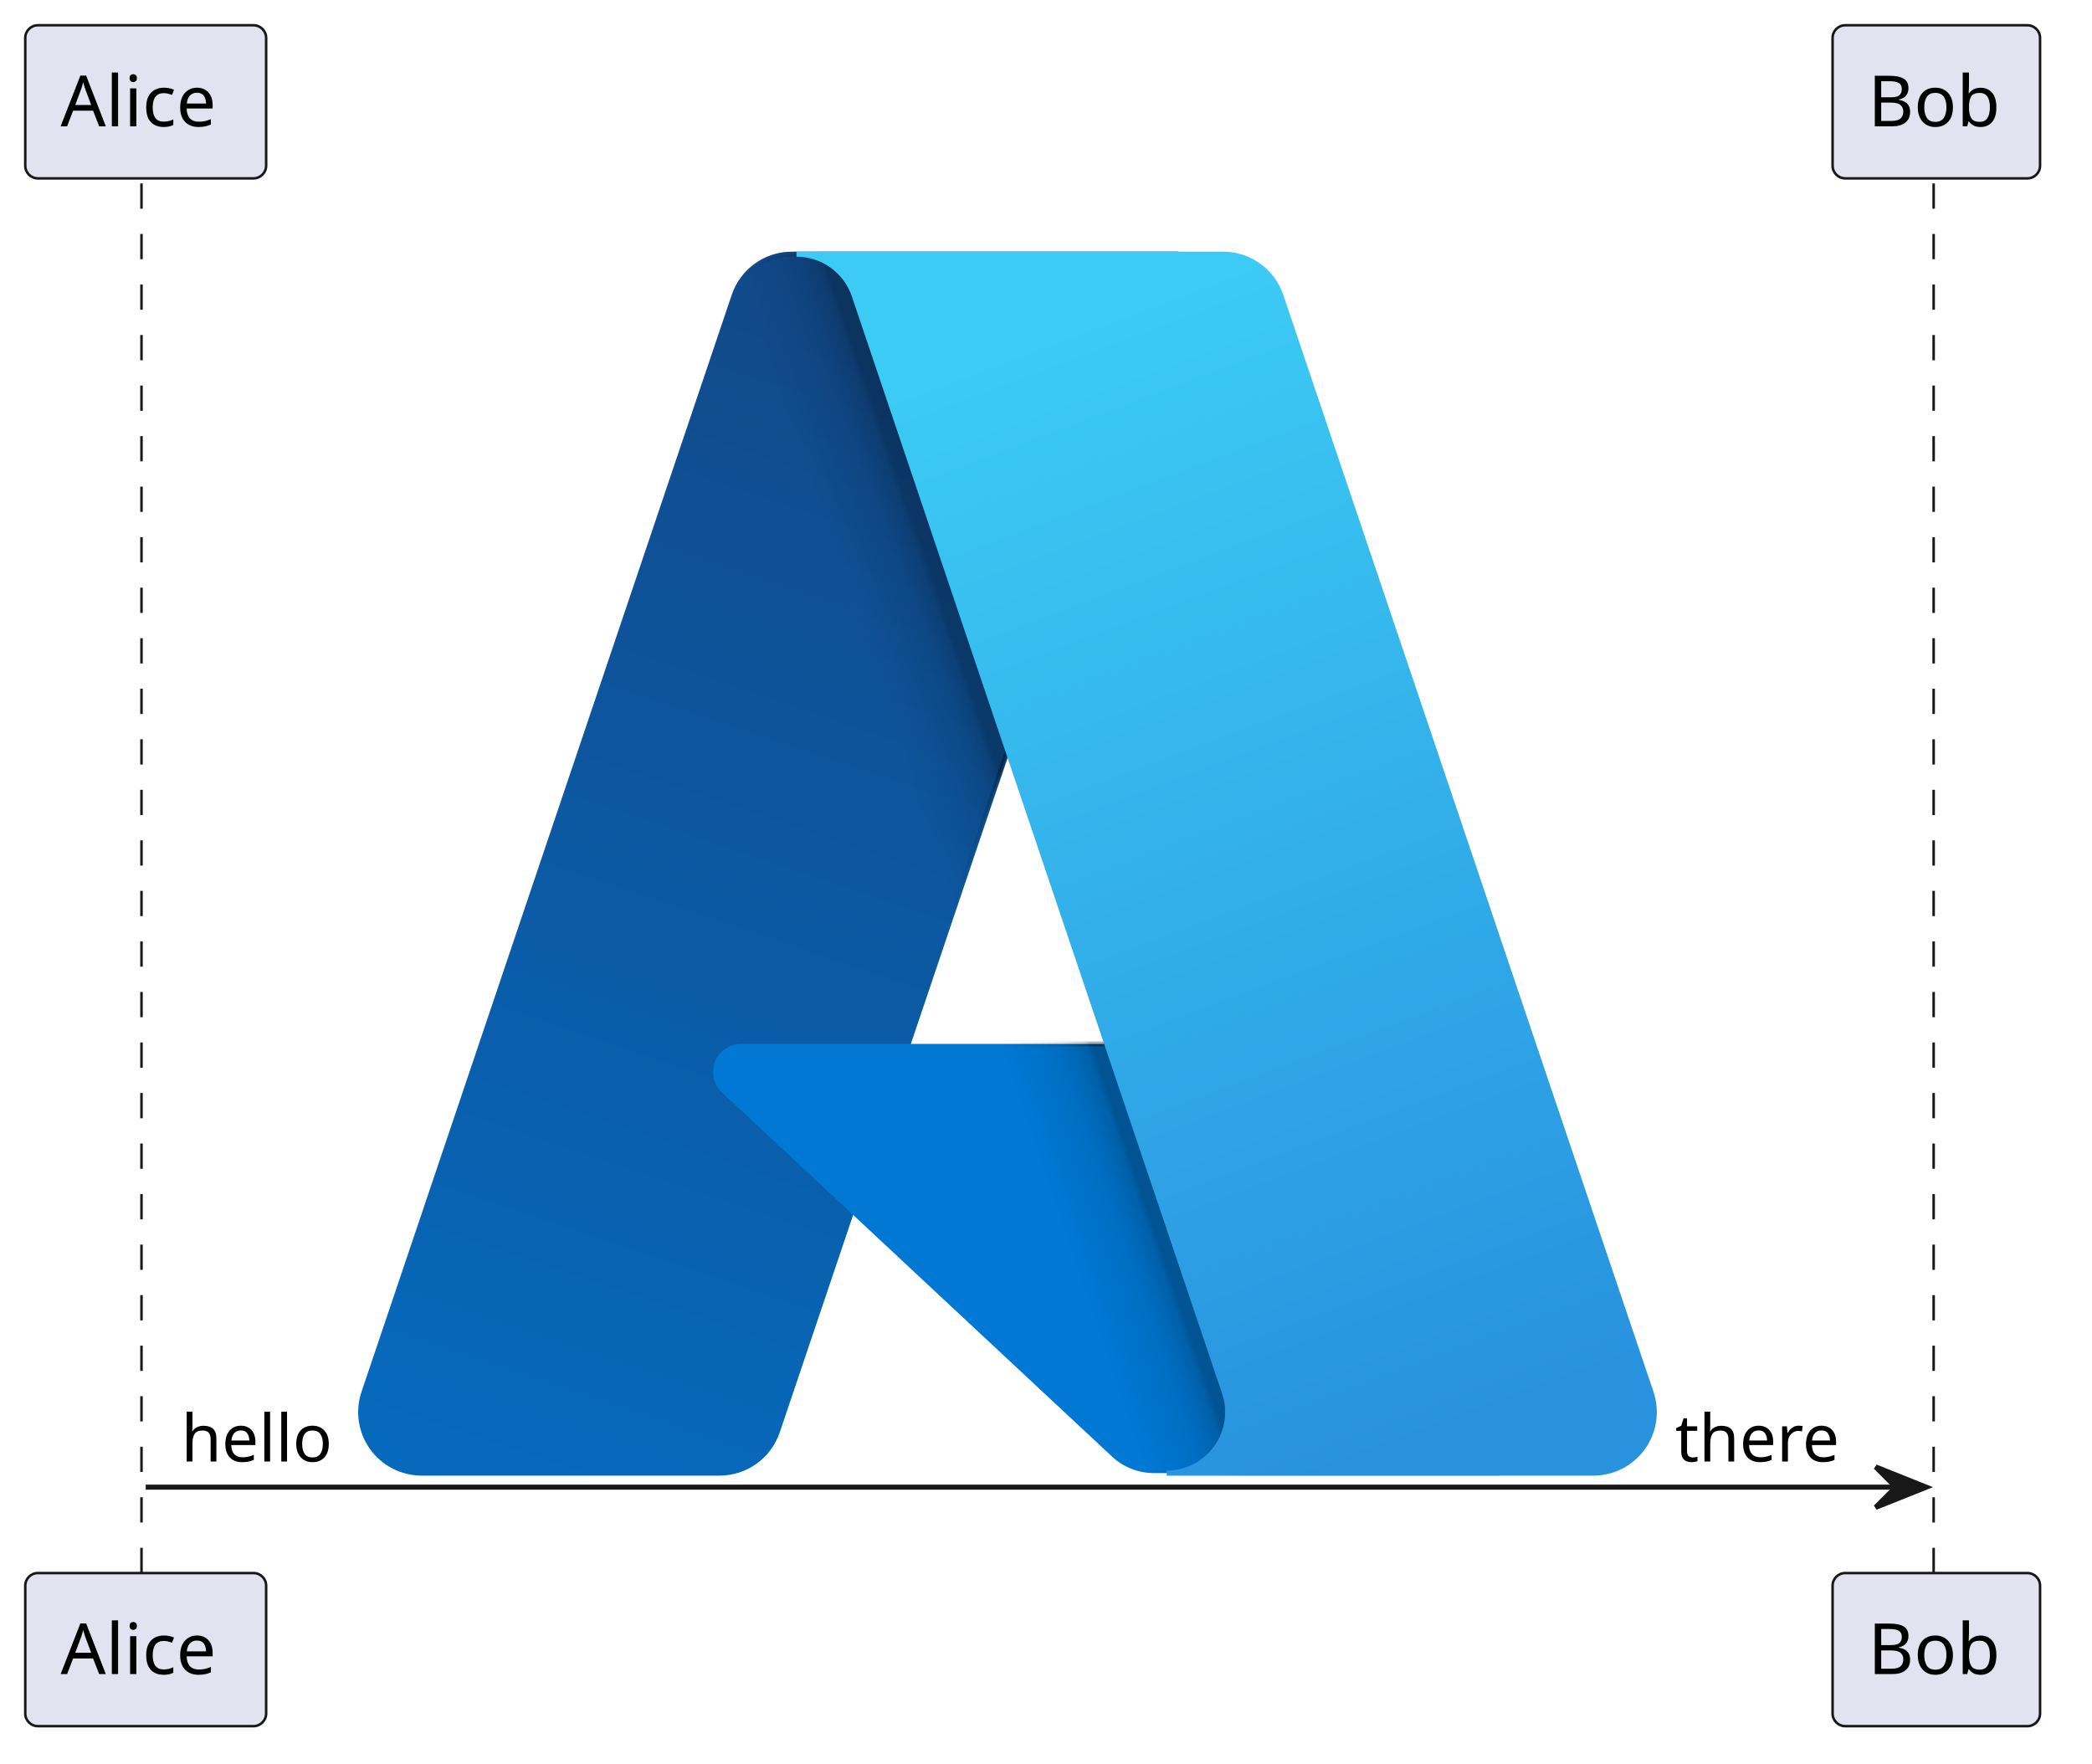
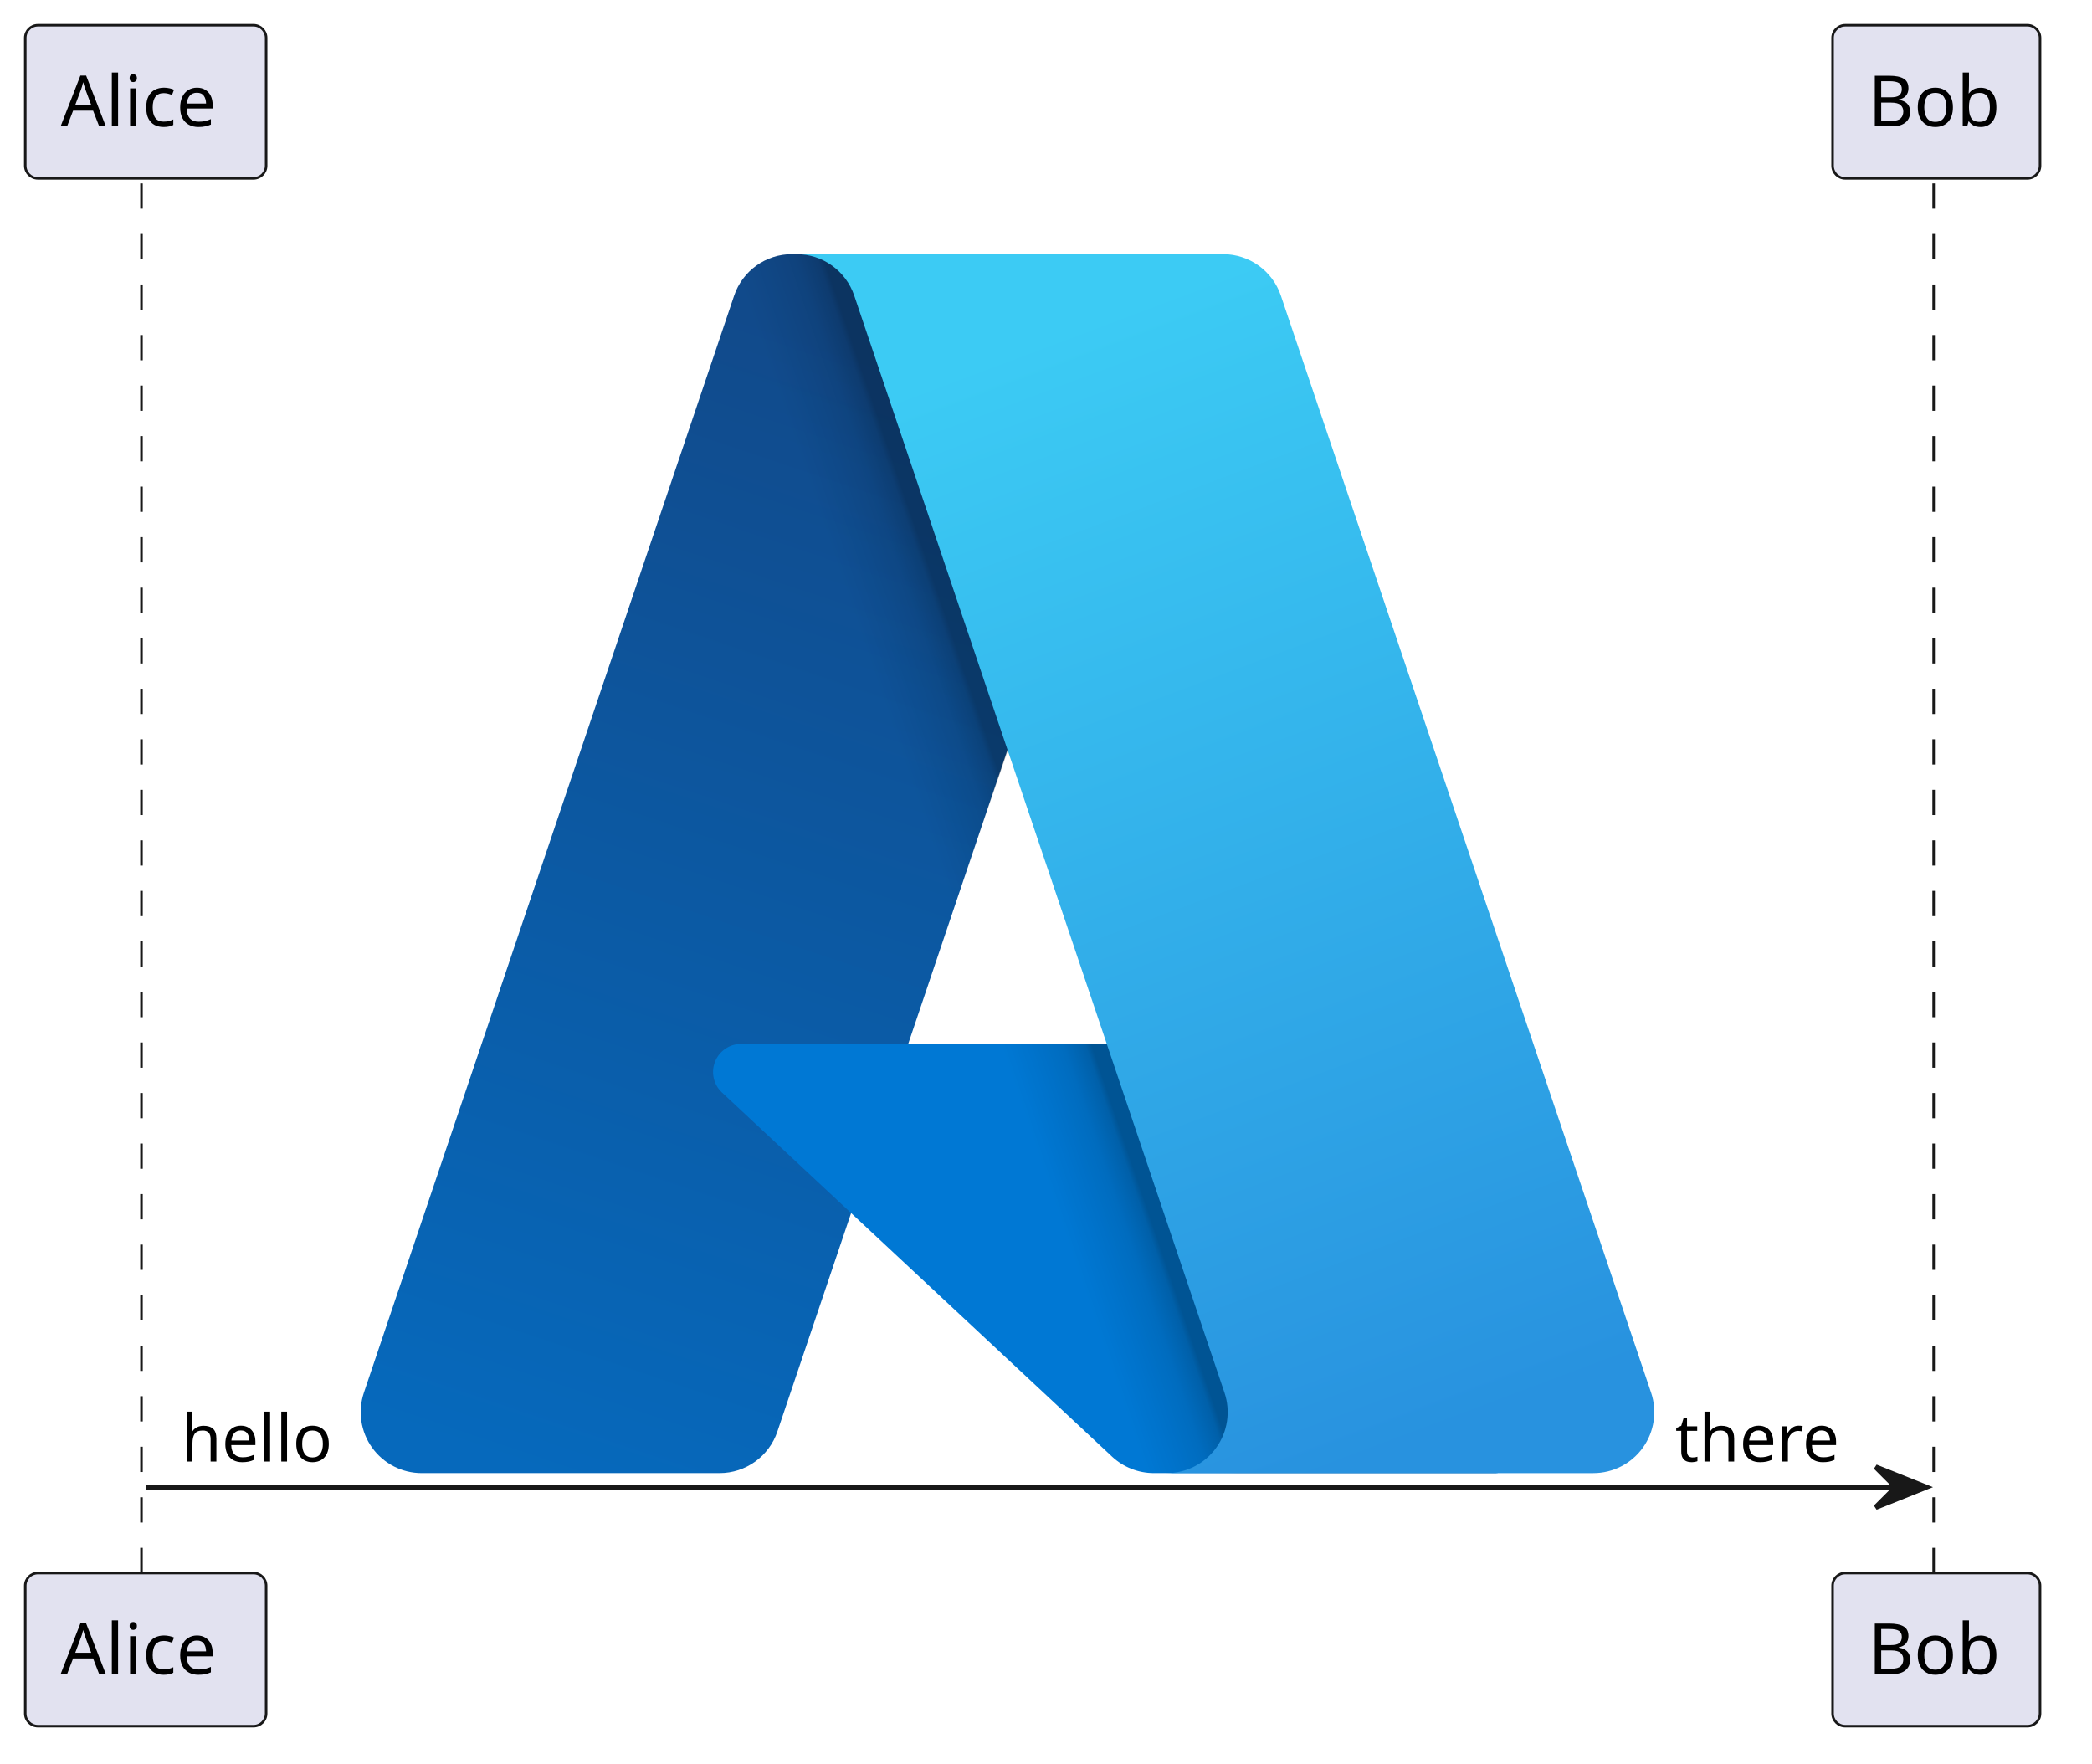
<svg xmlns="http://www.w3.org/2000/svg" contentStyleType="text/css" data-diagram-type="SEQUENCE" height="349px" preserveAspectRatio="none" style="width:414px;height:349px;background:#FFFFFF;" version="1.1" viewBox="0 0 414 349" width="414px" zoomAndPan="magnify">
  <defs>
-     <linearGradient id="g122heiu1y9bk80" x1="58.972%" x2="37.191%" y1="7.412%" y2="103.762%">
-       <stop offset="0%" stop-color="#114A8B" />
-       <stop offset="100%" stop-color="#0669BC" />
+     <linearGradient x1="58.972%" y1="7.411%" x2="37.191%" y2="103.762%" id="Azure-linearGradient-1">
+       <stop stop-color="#114A8B" offset="0%" />
+       <stop stop-color="#0669BC" offset="100%" />
    </linearGradient>
-     <linearGradient id="g122heiu1y9bk81" x1="59.719%" x2="52.691%" y1="52.313%" y2="54.864%">
-       <stop offset="0%" stop-color="#000000" stop-opacity="0.3" />
-       <stop offset="7.1%" stop-color="#000000" stop-opacity="0.2" />
-       <stop offset="32.1%" stop-color="#000000" stop-opacity="0.1" />
-       <stop offset="62.3%" stop-color="#000000" stop-opacity="0.05" />
-       <stop offset="100%" stop-color="#000000" stop-opacity="0" />
+     <linearGradient x1="59.719%" y1="52.313%" x2="52.691%" y2="54.864%" id="Azure-linearGradient-2">
+       <stop stop-color="#000000" stop-opacity="0.3" offset="0%" />
+       <stop stop-color="#000000" stop-opacity="0.2" offset="7.1%" />
+       <stop stop-color="#000000" stop-opacity="0.1" offset="32.1%" />
+       <stop stop-color="#000000" stop-opacity="0.05" offset="62.3%" />
+       <stop stop-color="#000000" stop-opacity="0" offset="100%" />
    </linearGradient>
-     <linearGradient id="g122heiu1y9bk82" x1="37.279%" x2="62.473%" y1="4.6%" y2="99.98%">
-       <stop offset="0%" stop-color="#3CCBF4" />
-       <stop offset="100%" stop-color="#2892DF" />
+     <linearGradient x1="37.279%" y1="4.6%" x2="62.473%" y2="99.979%" id="Azure-linearGradient-3">
+       <stop stop-color="#3CCBF4" offset="0%" />
+       <stop stop-color="#2892DF" offset="100%" />
    </linearGradient>
  </defs>
  <g>
    <g class="participant-lifeline" data-entity-uid="part1" data-qualified-name="Alice" id="part1-lifeline">
      <g>
        <rect fill="#000000" fill-opacity="0" height="276" width="8" x="24.834" y="36.297" />
        <line style="stroke:#181818;stroke-width:0.5;stroke-dasharray:5,5;" x1="28" x2="28" y1="36.297" y2="312.297" />
      </g>
    </g>
    <g class="participant-lifeline" data-entity-uid="part2" data-qualified-name="Bob" id="part2-lifeline">
      <g>
        <rect fill="#000000" fill-opacity="0" height="276" width="8" x="379.19" y="36.297" />
        <line style="stroke:#181818;stroke-width:0.5;stroke-dasharray:5,5;" x1="382.662" x2="382.662" y1="36.297" y2="312.297" />
      </g>
    </g>
    <g class="participant participant-head" data-entity-uid="part1" data-qualified-name="Alice" id="part1-head">
      <rect fill="#E2E2F0" height="30.297" rx="2.5" ry="2.5" style="stroke:#181818;stroke-width:0.5;" width="47.667" x="5" y="5" />
      <text fill="#000000" font-family="sans-serif" font-size="14" lengthAdjust="spacing" textLength="33.667" x="12" y="24.995">Alice</text>
    </g>
    <g class="participant participant-tail" data-entity-uid="part1" data-qualified-name="Alice" id="part1-tail">
      <rect fill="#E2E2F0" height="30.297" rx="2.5" ry="2.5" style="stroke:#181818;stroke-width:0.5;" width="47.667" x="5" y="311.297" />
      <text fill="#000000" font-family="sans-serif" font-size="14" lengthAdjust="spacing" textLength="33.667" x="12" y="331.292">Alice</text>
    </g>
    <g class="participant participant-head" data-entity-uid="part2" data-qualified-name="Bob" id="part2-head">
      <rect fill="#E2E2F0" height="30.297" rx="2.5" ry="2.5" style="stroke:#181818;stroke-width:0.5;" width="41.057" x="362.662" y="5" />
      <text fill="#000000" font-family="sans-serif" font-size="14" lengthAdjust="spacing" textLength="27.057" x="369.662" y="24.995">Bob</text>
    </g>
    <g class="participant participant-tail" data-entity-uid="part2" data-qualified-name="Bob" id="part2-tail">
      <rect fill="#E2E2F0" height="30.297" rx="2.5" ry="2.5" style="stroke:#181818;stroke-width:0.5;" width="41.057" x="362.662" y="311.297" />
      <text fill="#000000" font-family="sans-serif" font-size="14" lengthAdjust="spacing" textLength="27.057" x="369.662" y="331.292">Bob</text>
    </g>
    <g class="message" data-entity-1="part1" data-entity-2="part2" id="msg1">
      <polygon fill="#181818" points="371.19,290.297,381.19,294.297,371.19,298.297,375.19,294.297" style="stroke:#181818;stroke-width:1;" />
      <line style="stroke:#181818;stroke-width:1;" x1="28.834" x2="377.19" y1="294.297" y2="294.297" />
      <text fill="#000000" font-family="sans-serif" font-size="13" lengthAdjust="spacing" textLength="31.415" x="35.834" y="289.231">hello</text>
-       <path d="M156.724,50.3 L232.476,50.3 L153.838,283.298 C152.18,288.207 147.577,291.514 142.395,291.514 L83.441,291.514 C79.557,291.514 75.91,289.644 73.644,286.489 C71.379,283.334 70.772,279.28 72.013,275.6 L145.278,58.516 C146.935,53.604 151.54,50.297 156.724,50.297 L156.724,50.3" fill="url(#g122heiu1y9bk80)" style="stroke:url(#g122heiu1y9bk80);stroke-width:1;" />
-       <path d="M266.803,206.579 L146.678,206.579 C144.392,206.577 142.338,207.973 141.5,210.099 C140.661,212.225 141.209,214.648 142.881,216.206 L220.071,288.252 C222.318,290.349 225.278,291.514 228.351,291.514 L296.371,291.514 L266.803,206.579" fill="#0078D4" />
-       <path d="M156.724,50.3 C151.479,50.28 146.83,53.674 145.252,58.676 L72.103,275.402 C70.778,279.097 71.336,283.206 73.599,286.414 C75.863,289.621 79.547,291.524 83.473,291.514 L143.949,291.514 C148.534,290.695 152.325,287.471 153.87,283.077 L168.457,240.086 L220.563,288.686 C222.746,290.492 225.485,291.491 228.319,291.514 L296.086,291.514 L266.364,206.579 L179.722,206.6 L232.75,50.3 L156.724,50.3" fill="url(#g122heiu1y9bk81)" style="stroke:url(#g122heiu1y9bk81);stroke-width:1;" />
-       <path d="M253.479,58.504 C251.824,53.6 247.226,50.3 242.051,50.3 L157.625,50.3 C162.8,50.3 167.398,53.601 169.053,58.504 L242.321,275.597 C243.564,279.278 242.957,283.332 240.692,286.489 C238.426,289.645 234.779,291.517 230.894,291.517 L315.322,291.517 C319.207,291.517 322.853,289.644 325.118,286.487 C327.383,283.331 327.989,279.278 326.747,275.597 L253.479,58.504" fill="url(#g122heiu1y9bk82)" style="stroke:url(#g122heiu1y9bk82);stroke-width:1;" />
+       <path d="M156.724,50.3 L232.476,50.3 L153.838,283.298 C 152.18,288.207 147.577,291.514 142.395,291.514 L83.441,291.514 C 79.557,291.514 75.91,289.644 73.644,286.489 C 71.379,283.334 70.772,279.28 72.013,275.6 L145.278,58.516 C 146.935,53.604 151.54,50.297 156.724,50.297 L156.724,50.3 Z" fill="url(#Azure-linearGradient-1)" />
+       <path d="M266.803,206.579 L146.678,206.579 C 144.392,206.577 142.338,207.973 141.5,210.099 C 140.661,212.225 141.209,214.648 142.881,216.206 L220.071,288.252 C 222.318,290.349 225.278,291.514 228.351,291.514 L296.371,291.514 L266.803,206.579 Z" fill="#0078D4" />
+       <path d="M156.724,50.3 C 151.479,50.28 146.83,53.674 145.252,58.676 L72.103,275.402 C 70.778,279.097 71.336,283.206 73.599,286.414 C 75.863,289.621 79.547,291.524 83.473,291.514 L143.949,291.514 C 148.534,290.695 152.324,287.471 153.87,283.077 L168.457,240.086 L220.563,288.686 C 222.746,290.492 225.485,291.491 228.319,291.514 L296.086,291.514 L266.364,206.579 L179.722,206.6 L232.75,50.3 L156.724,50.3 Z" fill="url(#Azure-linearGradient-2)" />
+       <path d="M253.479,58.504 C 251.824,53.6 247.226,50.3 242.051,50.3 L157.625,50.3 C 162.8,50.3 167.398,53.601 169.053,58.504 L242.321,275.597 C 243.564,279.278 242.957,283.332 240.692,286.489 C 238.426,289.645 234.779,291.517 230.894,291.517 L315.322,291.517 C 319.207,291.517 322.853,289.644 325.118,286.487 C 327.383,283.331 327.989,279.278 326.747,275.597 L253.479,58.504 Z" fill="url(#Azure-linearGradient-3)" />
      <text fill="#000000" font-family="sans-serif" font-size="13" lengthAdjust="spacing" textLength="34.677" x="331.513" y="289.231">there</text>
    </g>
  </g>
</svg>
